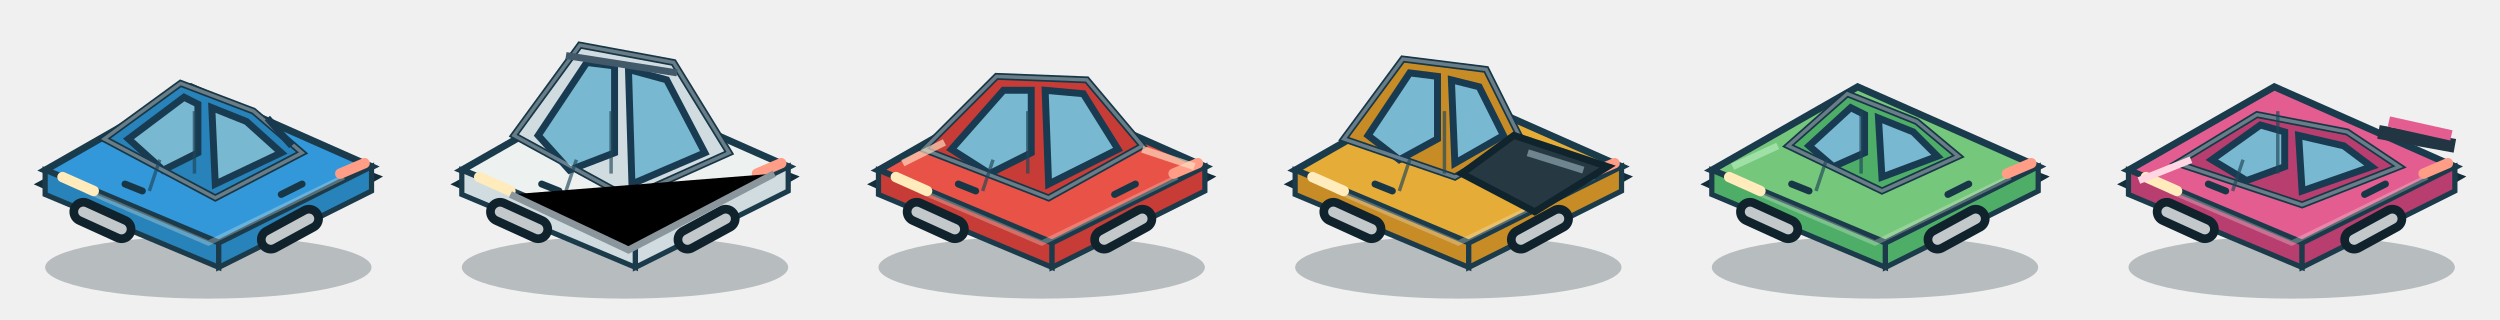
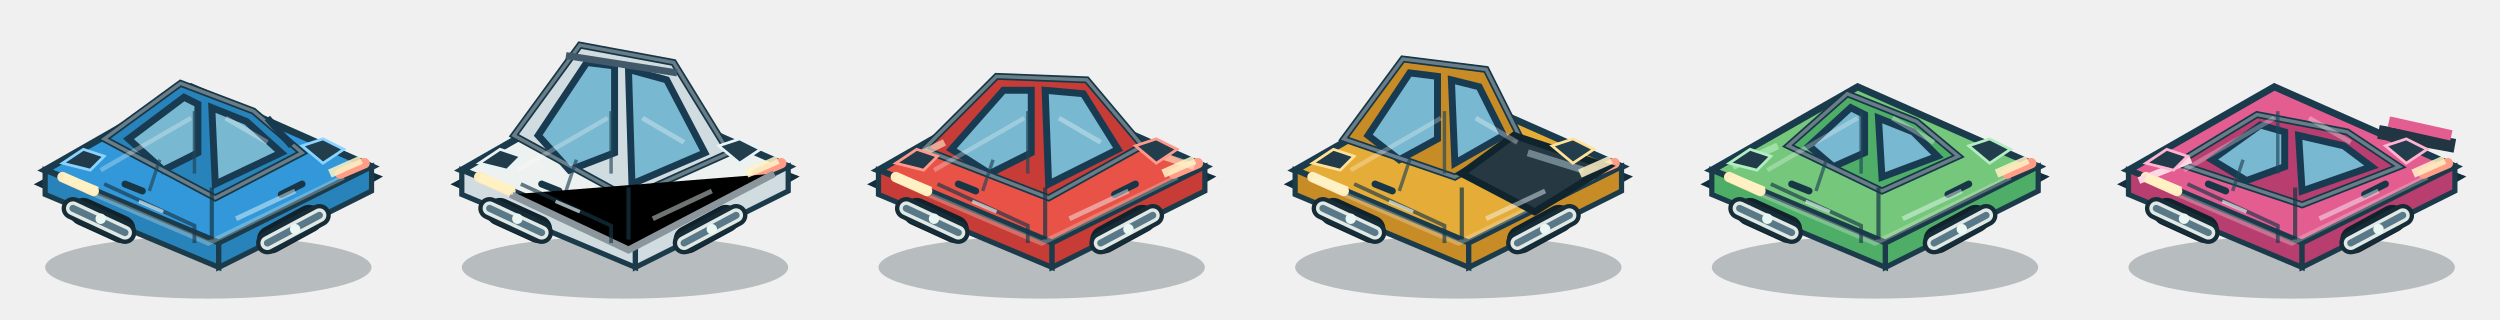
<svg xmlns="http://www.w3.org/2000/svg" width="720" height="92" viewBox="0 0 720 92">
  <g transform="translate(0 0)">
    <ellipse cx="60" cy="77" rx="47" ry="9" fill="#142733" opacity=".26" />
    <path d="M12 53L55 30L108 51L64 76Z" fill="#102b3b" stroke="#132d3b" stroke-width="2" />
    <path d="M13 49L55 25L107 48L63 70Z" fill="#3298d9" stroke="#193b4c" stroke-width="2" />
    <path d="M13 49L63 70V77L13 56Z" fill="#2783ba" stroke="#1b3b4b" stroke-width="1.5" />
    <path d="M63 70L107 48V55L63 77Z" fill="#2783ba" stroke="#1b3b4b" stroke-width="1.5" />
    <path d="M30 40 L52 24 L73 32 L87 44 L62 57Z" fill="#2783ba" stroke="#173747" stroke-width="2" />
    <path d="M37 40L53 28L57 30L57 44L47 49Z M61 31L71 35L81 44L62 53Z" fill="#78b8d0" stroke="#183b52" stroke-width="2" />
    <path d="M30 40 L52 24 L73 32 L87 44 L62 57Z" fill="none" stroke="#ffffff" stroke-width="1" opacity=".35" />
    <path d="M25 55L60 70L99 51" fill="none" stroke="#f5f5e9" opacity=".28" stroke-width="1.5" />
    <path d="M24 61L35 66M78 69L89 63" stroke="#10222c" stroke-width="8" stroke-linecap="round" />
    <path d="M24 61L35 66M78 69L89 63" stroke="#c3c9cb" stroke-width="3" stroke-linecap="round" />
    <path d="M18 51L27 55" stroke="#ffebbb" stroke-width="3" stroke-linecap="round" />
    <path d="M98 50L105 47" stroke="#ff9d87" stroke-width="3" stroke-linecap="round" />
    <path d="M56 32L56 50M46 46L43 55" stroke="#1e4558" stroke-width="1" opacity=".65" />
    <path d="M36 53L41 55M81 56L87 53" stroke="#183746" stroke-width="2" stroke-linecap="round" />
    <path d="M77 34L84 42" stroke="#183a51" stroke-width="2" />
+     <path d="M30 53L56 65L56 70" fill="none" stroke="#173849" stroke-width="1.1" opacity=".65" />
+     <path d="M61 54L61 69" fill="none" stroke="#163544" stroke-width="1.2" opacity=".7" />
+     <path d="M68 63L85 55" fill="none" stroke="#f5ffff" stroke-width="1.4" opacity=".45" />
+     <path d="M18 47L24 43L30 45L26 49Z" fill="#213b4a" stroke="#8ad4ff" stroke-width=".8" />
+     <path d="M87 42L93 40L99 43L93 47Z" fill="#223d4b" stroke="#8ad4ff" stroke-width=".8" />
+     <path d="M21 60L36 67M77 70L92 62" stroke="#162d38" stroke-width="6.5" stroke-linecap="round" />
+     <path d="M21 60L36 67M77 70L92 62" stroke="#e0e9e6" stroke-width="4" stroke-linecap="round" />
+     <path d="M21 60L36 67M77 70L92 62" stroke="#597888" stroke-width="2" stroke-linecap="round" />
+     <circle cx="29" cy="63" r="1.5" fill="#eaf6f1" />
+     <circle cx="85" cy="66" r="1.5" fill="#eaf6f1" />
+     <path d="M18 51L28 55M95 50L104 46" stroke="#fff2c5" stroke-width="2.5" opacity=".85" />
+     <path d="M29 49L55 34" stroke="#fff" stroke-width="1.3" opacity=".28" />
+     <path d="M65 34L77 41" stroke="#fff" stroke-width="1.4" opacity=".32" />
+     <path d="M40 58L47 61" stroke="#e9f8f8" stroke-width="1" opacity=".65" />
  </g>
  <g transform="translate(120 0)">
    <ellipse cx="60" cy="77" rx="47" ry="9" fill="#142733" opacity=".26" />
    <path d="M12 53L55 30L108 51L64 76Z" fill="#102b3b" stroke="#132d3b" stroke-width="2" />
    <path d="M13 49L55 25L107 48L63 70Z" fill="#edf1ef" stroke="#193b4c" stroke-width="2" />
    <path d="M13 49L63 70V77L13 56Z" fill="#d1dce1" stroke="#1b3b4b" stroke-width="1.5" />
    <path d="M63 70L107 48V55L63 77Z" fill="#d1dce1" stroke="#1b3b4b" stroke-width="1.5" />
    <path d="M28 39L47 13L74 18L90 44L61 57Z" fill="#d1dce1" stroke="#173747" stroke-width="2" />
    <path d="M35 39L49 18L57 19L57 44L44 49Z M61 20L72 23L83 44L62 53Z" fill="#78b8d0" stroke="#183b52" stroke-width="2" />
    <path d="M28 39L47 13L74 18L90 44L61 57Z" fill="none" stroke="#ffffff" stroke-width="1" opacity=".35" />
    <path d="M25 55L60 70L99 51" fill="none" stroke="#f5f5e9" opacity=".28" stroke-width="1.5" />
    <path d="M24 61L35 66M78 69L89 63" stroke="#10222c" stroke-width="8" stroke-linecap="round" />
    <path d="M24 61L35 66M78 69L89 63" stroke="#c3c9cb" stroke-width="3" stroke-linecap="round" />
    <path d="M18 51L27 55" stroke="#ffebbb" stroke-width="3" stroke-linecap="round" />
    <path d="M98 50L105 47" stroke="#ff9d87" stroke-width="3" stroke-linecap="round" />
    <path d="M56 32L56 50M46 46L43 55" stroke="#1e4558" stroke-width="1" opacity=".65" />
    <path d="M36 53L41 55M81 56L87 53" stroke="#183746" stroke-width="2" stroke-linecap="round" />
    <path d="M43 16L75 21" stroke="#415969" stroke-width="2" />
    <path d="M27 56L61 72L103 50" stroke="#8a969b" stroke-width="2" />
+     <path d="M30 53L56 65L56 70" fill="none" stroke="#173849" stroke-width="1.1" opacity=".65" />
+     <path d="M61 54L61 69" fill="none" stroke="#163544" stroke-width="1.2" opacity=".7" />
+     <path d="M68 63L85 55" fill="none" stroke="#f5ffff" stroke-width="1.4" opacity=".45" />
+     <path d="M18 47L24 43L30 45L26 49Z" fill="#213b4a" stroke="#e7f3f7" stroke-width=".8" />
+     <path d="M87 42L93 40L99 43L93 47Z" fill="#223d4b" stroke="#e7f3f7" stroke-width=".8" />
+     <path d="M21 60L36 67M77 70L92 62" stroke="#162d38" stroke-width="6.5" stroke-linecap="round" />
+     <path d="M21 60L36 67M77 70L92 62" stroke="#e0e9e6" stroke-width="4" stroke-linecap="round" />
+     <path d="M21 60L36 67M77 70L92 62" stroke="#597888" stroke-width="2" stroke-linecap="round" />
+     <circle cx="29" cy="63" r="1.5" fill="#eaf6f1" />
+     <circle cx="85" cy="66" r="1.5" fill="#eaf6f1" />
+     <path d="M18 51L28 55M95 50L104 46" stroke="#fff2c5" stroke-width="2.5" opacity=".85" />
+     <path d="M29 49L55 34" stroke="#fff" stroke-width="1.3" opacity=".28" />
+     <path d="M65 34L77 41" stroke="#fff" stroke-width="1.4" opacity=".32" />
+     <path d="M40 58L47 61" stroke="#e9f8f8" stroke-width="1" opacity=".65" />
  </g>
  <g transform="translate(240 0)">
    <ellipse cx="60" cy="77" rx="47" ry="9" fill="#142733" opacity=".26" />
    <path d="M12 53L55 30L108 51L64 76Z" fill="#102b3b" stroke="#132d3b" stroke-width="2" />
    <path d="M13 49L55 25L107 48L63 70Z" fill="#e85247" stroke="#193b4c" stroke-width="2" />
    <path d="M13 49L63 70V77L13 56Z" fill="#c73c36" stroke="#1b3b4b" stroke-width="1.5" />
    <path d="M63 70L107 48V55L63 77Z" fill="#c73c36" stroke="#1b3b4b" stroke-width="1.5" />
    <path d="M26 43L47 22L73 23L89 42L62 57Z" fill="#c73c36" stroke="#173747" stroke-width="2" />
    <path d="M34 43L49 26L57 26L57 44L45 50Z M61 26L72 27L82 43L62 53Z" fill="#78b8d0" stroke="#183b52" stroke-width="2" />
    <path d="M26 43L47 22L73 23L89 42L62 57Z" fill="none" stroke="#ffffff" stroke-width="1" opacity=".35" />
    <path d="M25 55L60 70L99 51" fill="none" stroke="#f5f5e9" opacity=".28" stroke-width="1.5" />
    <path d="M24 61L35 66M78 69L89 63" stroke="#10222c" stroke-width="8" stroke-linecap="round" />
    <path d="M24 61L35 66M78 69L89 63" stroke="#c3c9cb" stroke-width="3" stroke-linecap="round" />
    <path d="M18 51L27 55" stroke="#ffebbb" stroke-width="3" stroke-linecap="round" />
    <path d="M98 50L105 47" stroke="#ff9d87" stroke-width="3" stroke-linecap="round" />
    <path d="M56 32L56 50M46 46L43 55" stroke="#1e4558" stroke-width="1" opacity=".65" />
    <path d="M36 53L41 55M81 56L87 53" stroke="#183746" stroke-width="2" stroke-linecap="round" />
    <path d="M20 47L32 41M89 43L104 48" stroke="#ffe2c4" opacity=".65" stroke-width="2" />
+     <path d="M30 53L56 65L56 70" fill="none" stroke="#173849" stroke-width="1.1" opacity=".65" />
+     <path d="M61 54L61 69" fill="none" stroke="#163544" stroke-width="1.2" opacity=".7" />
+     <path d="M68 63L85 55" fill="none" stroke="#f5ffff" stroke-width="1.4" opacity=".45" />
+     <path d="M18 47L24 43L30 45L26 49Z" fill="#213b4a" stroke="#ff998b" stroke-width=".8" />
+     <path d="M87 42L93 40L99 43L93 47Z" fill="#223d4b" stroke="#ff998b" stroke-width=".8" />
+     <path d="M21 60L36 67M77 70L92 62" stroke="#162d38" stroke-width="6.5" stroke-linecap="round" />
+     <path d="M21 60L36 67M77 70L92 62" stroke="#e0e9e6" stroke-width="4" stroke-linecap="round" />
+     <path d="M21 60L36 67M77 70L92 62" stroke="#597888" stroke-width="2" stroke-linecap="round" />
+     <circle cx="29" cy="63" r="1.5" fill="#eaf6f1" />
+     <circle cx="85" cy="66" r="1.5" fill="#eaf6f1" />
+     <path d="M18 51L28 55M95 50L104 46" stroke="#fff2c5" stroke-width="2.5" opacity=".85" />
+     <path d="M29 49L55 34" stroke="#fff" stroke-width="1.3" opacity=".28" />
+     <path d="M65 34L77 41" stroke="#fff" stroke-width="1.4" opacity=".32" />
+     <path d="M40 58L47 61" stroke="#e9f8f8" stroke-width="1" opacity=".65" />
  </g>
  <g transform="translate(360 0)">
    <ellipse cx="60" cy="77" rx="47" ry="9" fill="#142733" opacity=".26" />
    <path d="M12 53L55 30L108 51L64 76Z" fill="#102b3b" stroke="#132d3b" stroke-width="2" />
    <path d="M13 49L55 25L107 48L63 70Z" fill="#e5ac38" stroke="#193b4c" stroke-width="2" />
    <path d="M13 49L63 70V77L13 56Z" fill="#c78c25" stroke="#1b3b4b" stroke-width="1.5" />
    <path d="M63 70L107 48V55L63 77Z" fill="#c78c25" stroke="#1b3b4b" stroke-width="1.5" />
    <path d="M27 40L44 17L68 20L78 40L59 51Z" fill="#c78c25" stroke="#173747" stroke-width="2" />
    <path d="M34 39L46 21L54 22L54 40L43 46Z M58 23L66 25L73 39L59 47Z" fill="#78b8d0" stroke="#183b52" stroke-width="2" />
    <path d="M27 40L44 17L68 20L78 40L59 51Z" fill="none" stroke="#ffffff" stroke-width="1" opacity=".35" />
    <path d="M25 55L60 70L99 51" fill="none" stroke="#f5f5e9" opacity=".28" stroke-width="1.5" />
    <path d="M24 61L35 66M78 69L89 63" stroke="#10222c" stroke-width="8" stroke-linecap="round" />
    <path d="M24 61L35 66M78 69L89 63" stroke="#c3c9cb" stroke-width="3" stroke-linecap="round" />
    <path d="M18 51L27 55" stroke="#ffebbb" stroke-width="3" stroke-linecap="round" />
    <path d="M98 50L105 47" stroke="#ff9d87" stroke-width="3" stroke-linecap="round" />
    <path d="M56 32L56 50M46 46L43 55" stroke="#1e4558" stroke-width="1" opacity=".65" />
    <path d="M36 53L41 55M81 56L87 53" stroke="#183746" stroke-width="2" stroke-linecap="round" />
    <path d="M76 39L103 48L82 61L61 50Z" fill="#263943" stroke="#10242d" stroke-width="2" />
    <path d="M80 44L96 49" stroke="#6e8590" stroke-width="2" />
+     <path d="M30 53L56 65L56 70" fill="none" stroke="#173849" stroke-width="1.1" opacity=".65" />
+     <path d="M61 54L61 69" fill="none" stroke="#163544" stroke-width="1.2" opacity=".7" />
+     <path d="M68 63L85 55" fill="none" stroke="#f5ffff" stroke-width="1.4" opacity=".45" />
+     <path d="M18 47L24 43L30 45L26 49Z" fill="#213b4a" stroke="#ffe19a" stroke-width=".8" />
+     <path d="M87 42L93 40L99 43L93 47Z" fill="#223d4b" stroke="#ffe19a" stroke-width=".8" />
+     <path d="M21 60L36 67M77 70L92 62" stroke="#162d38" stroke-width="6.5" stroke-linecap="round" />
+     <path d="M21 60L36 67M77 70L92 62" stroke="#e0e9e6" stroke-width="4" stroke-linecap="round" />
+     <path d="M21 60L36 67M77 70L92 62" stroke="#597888" stroke-width="2" stroke-linecap="round" />
+     <circle cx="29" cy="63" r="1.5" fill="#eaf6f1" />
+     <circle cx="85" cy="66" r="1.5" fill="#eaf6f1" />
+     <path d="M18 51L28 55M95 50L104 46" stroke="#fff2c5" stroke-width="2.5" opacity=".85" />
+     <path d="M29 49L55 34" stroke="#fff" stroke-width="1.3" opacity=".28" />
+     <path d="M65 34L77 41" stroke="#fff" stroke-width="1.4" opacity=".32" />
+     <path d="M40 58L47 61" stroke="#e9f8f8" stroke-width="1" opacity=".65" />
  </g>
  <g transform="translate(480 0)">
    <ellipse cx="60" cy="77" rx="47" ry="9" fill="#142733" opacity=".26" />
    <path d="M12 53L55 30L108 51L64 76Z" fill="#102b3b" stroke="#132d3b" stroke-width="2" />
    <path d="M13 49L55 25L107 48L63 70Z" fill="#75c77b" stroke="#193b4c" stroke-width="2" />
    <path d="M13 49L63 70V77L13 56Z" fill="#4eae68" stroke="#1b3b4b" stroke-width="1.5" />
    <path d="M63 70L107 48V55L63 77Z" fill="#4eae68" stroke="#1b3b4b" stroke-width="1.5" />
    <path d="M35 42L52 27L72 35L84 45L62 55Z" fill="#4eae68" stroke="#173747" stroke-width="2" />
    <path d="M41 42L53 31L57 33L57 44L48 48Z M61 34L71 38L78 45L62 51Z" fill="#78b8d0" stroke="#183b52" stroke-width="2" />
    <path d="M35 42L52 27L72 35L84 45L62 55Z" fill="none" stroke="#ffffff" stroke-width="1" opacity=".35" />
    <path d="M25 55L60 70L99 51" fill="none" stroke="#f5f5e9" opacity=".28" stroke-width="1.5" />
    <path d="M24 61L35 66M78 69L89 63" stroke="#10222c" stroke-width="8" stroke-linecap="round" />
    <path d="M24 61L35 66M78 69L89 63" stroke="#c3c9cb" stroke-width="3" stroke-linecap="round" />
    <path d="M18 51L27 55" stroke="#ffebbb" stroke-width="3" stroke-linecap="round" />
    <path d="M98 50L105 47" stroke="#ff9d87" stroke-width="3" stroke-linecap="round" />
    <path d="M56 32L56 50M46 46L43 55" stroke="#1e4558" stroke-width="1" opacity=".65" />
    <path d="M36 53L41 55M81 56L87 53" stroke="#183746" stroke-width="2" stroke-linecap="round" />
    <path d="M19 48L32 42" stroke="#b9f0c2" opacity=".6" stroke-width="2" />
+     <path d="M30 53L56 65L56 70" fill="none" stroke="#173849" stroke-width="1.1" opacity=".65" />
+     <path d="M61 54L61 69" fill="none" stroke="#163544" stroke-width="1.2" opacity=".7" />
+     <path d="M68 63L85 55" fill="none" stroke="#f5ffff" stroke-width="1.4" opacity=".45" />
+     <path d="M18 47L24 43L30 45L26 49Z" fill="#213b4a" stroke="#b3eec2" stroke-width=".8" />
+     <path d="M87 42L93 40L99 43L93 47Z" fill="#223d4b" stroke="#b3eec2" stroke-width=".8" />
+     <path d="M21 60L36 67M77 70L92 62" stroke="#162d38" stroke-width="6.5" stroke-linecap="round" />
+     <path d="M21 60L36 67M77 70L92 62" stroke="#e0e9e6" stroke-width="4" stroke-linecap="round" />
+     <path d="M21 60L36 67M77 70L92 62" stroke="#597888" stroke-width="2" stroke-linecap="round" />
+     <circle cx="29" cy="63" r="1.5" fill="#eaf6f1" />
+     <circle cx="85" cy="66" r="1.5" fill="#eaf6f1" />
+     <path d="M18 51L28 55M95 50L104 46" stroke="#fff2c5" stroke-width="2.5" opacity=".85" />
+     <path d="M29 49L55 34" stroke="#fff" stroke-width="1.3" opacity=".28" />
+     <path d="M65 34L77 41" stroke="#fff" stroke-width="1.4" opacity=".32" />
+     <path d="M40 58L47 61" stroke="#e9f8f8" stroke-width="1" opacity=".65" />
  </g>
  <g transform="translate(600 0)">
    <ellipse cx="60" cy="77" rx="47" ry="9" fill="#142733" opacity=".26" />
    <path d="M12 53L55 30L108 51L64 76Z" fill="#102b3b" stroke="#132d3b" stroke-width="2" />
    <path d="M13 49L55 25L107 48L63 70Z" fill="#e35d91" stroke="#193b4c" stroke-width="2" />
    <path d="M13 49L63 70V77L13 56Z" fill="#b83e70" stroke="#1b3b4b" stroke-width="1.5" />
    <path d="M63 70L107 48V55L63 77Z" fill="#b83e70" stroke="#1b3b4b" stroke-width="1.5" />
    <path d="M27 47L50 33L76 38L91 48L63 59Z" fill="#b83e70" stroke="#173747" stroke-width="2" />
    <path d="M37 46L51 36L58 38L58 48L47 52Z M62 39L75 42L83 48L63 55Z" fill="#78b8d0" stroke="#183b52" stroke-width="2" />
    <path d="M27 47L50 33L76 38L91 48L63 59Z" fill="none" stroke="#ffffff" stroke-width="1" opacity=".35" />
    <path d="M25 55L60 70L99 51" fill="none" stroke="#f5f5e9" opacity=".28" stroke-width="1.5" />
    <path d="M24 61L35 66M78 69L89 63" stroke="#10222c" stroke-width="8" stroke-linecap="round" />
    <path d="M24 61L35 66M78 69L89 63" stroke="#c3c9cb" stroke-width="3" stroke-linecap="round" />
    <path d="M18 51L27 55" stroke="#ffebbb" stroke-width="3" stroke-linecap="round" />
    <path d="M98 50L105 47" stroke="#ff9d87" stroke-width="3" stroke-linecap="round" />
    <path d="M56 32L56 50M46 46L43 55" stroke="#1e4558" stroke-width="1" opacity=".65" />
    <path d="M36 53L41 55M81 56L87 53" stroke="#183746" stroke-width="2" stroke-linecap="round" />
    <path d="M85 38L107 42" stroke="#213543" stroke-width="4" />
    <path d="M88 35L106 39" stroke="#e35d91" stroke-width="3" />
    <path d="M16 52L31 46" stroke="#ffd6e2" stroke-width="2" />
+     <path d="M30 53L56 65L56 70" fill="none" stroke="#173849" stroke-width="1.1" opacity=".65" />
+     <path d="M61 54L61 69" fill="none" stroke="#163544" stroke-width="1.2" opacity=".7" />
+     <path d="M68 63L85 55" fill="none" stroke="#f5ffff" stroke-width="1.4" opacity=".45" />
+     <path d="M18 47L24 43L30 45L26 49Z" fill="#213b4a" stroke="#ffb5d1" stroke-width=".8" />
+     <path d="M87 42L93 40L99 43L93 47Z" fill="#223d4b" stroke="#ffb5d1" stroke-width=".8" />
+     <path d="M21 60L36 67M77 70L92 62" stroke="#162d38" stroke-width="6.5" stroke-linecap="round" />
+     <path d="M21 60L36 67M77 70L92 62" stroke="#e0e9e6" stroke-width="4" stroke-linecap="round" />
+     <path d="M21 60L36 67M77 70L92 62" stroke="#597888" stroke-width="2" stroke-linecap="round" />
+     <circle cx="29" cy="63" r="1.5" fill="#eaf6f1" />
+     <circle cx="85" cy="66" r="1.5" fill="#eaf6f1" />
+     <path d="M18 51L28 55M95 50L104 46" stroke="#fff2c5" stroke-width="2.5" opacity=".85" />
+     <path d="M29 49L55 34" stroke="#fff" stroke-width="1.3" opacity=".28" />
+     <path d="M65 34L77 41" stroke="#fff" stroke-width="1.4" opacity=".32" />
+     <path d="M40 58L47 61" stroke="#e9f8f8" stroke-width="1" opacity=".65" />
  </g>
</svg>
